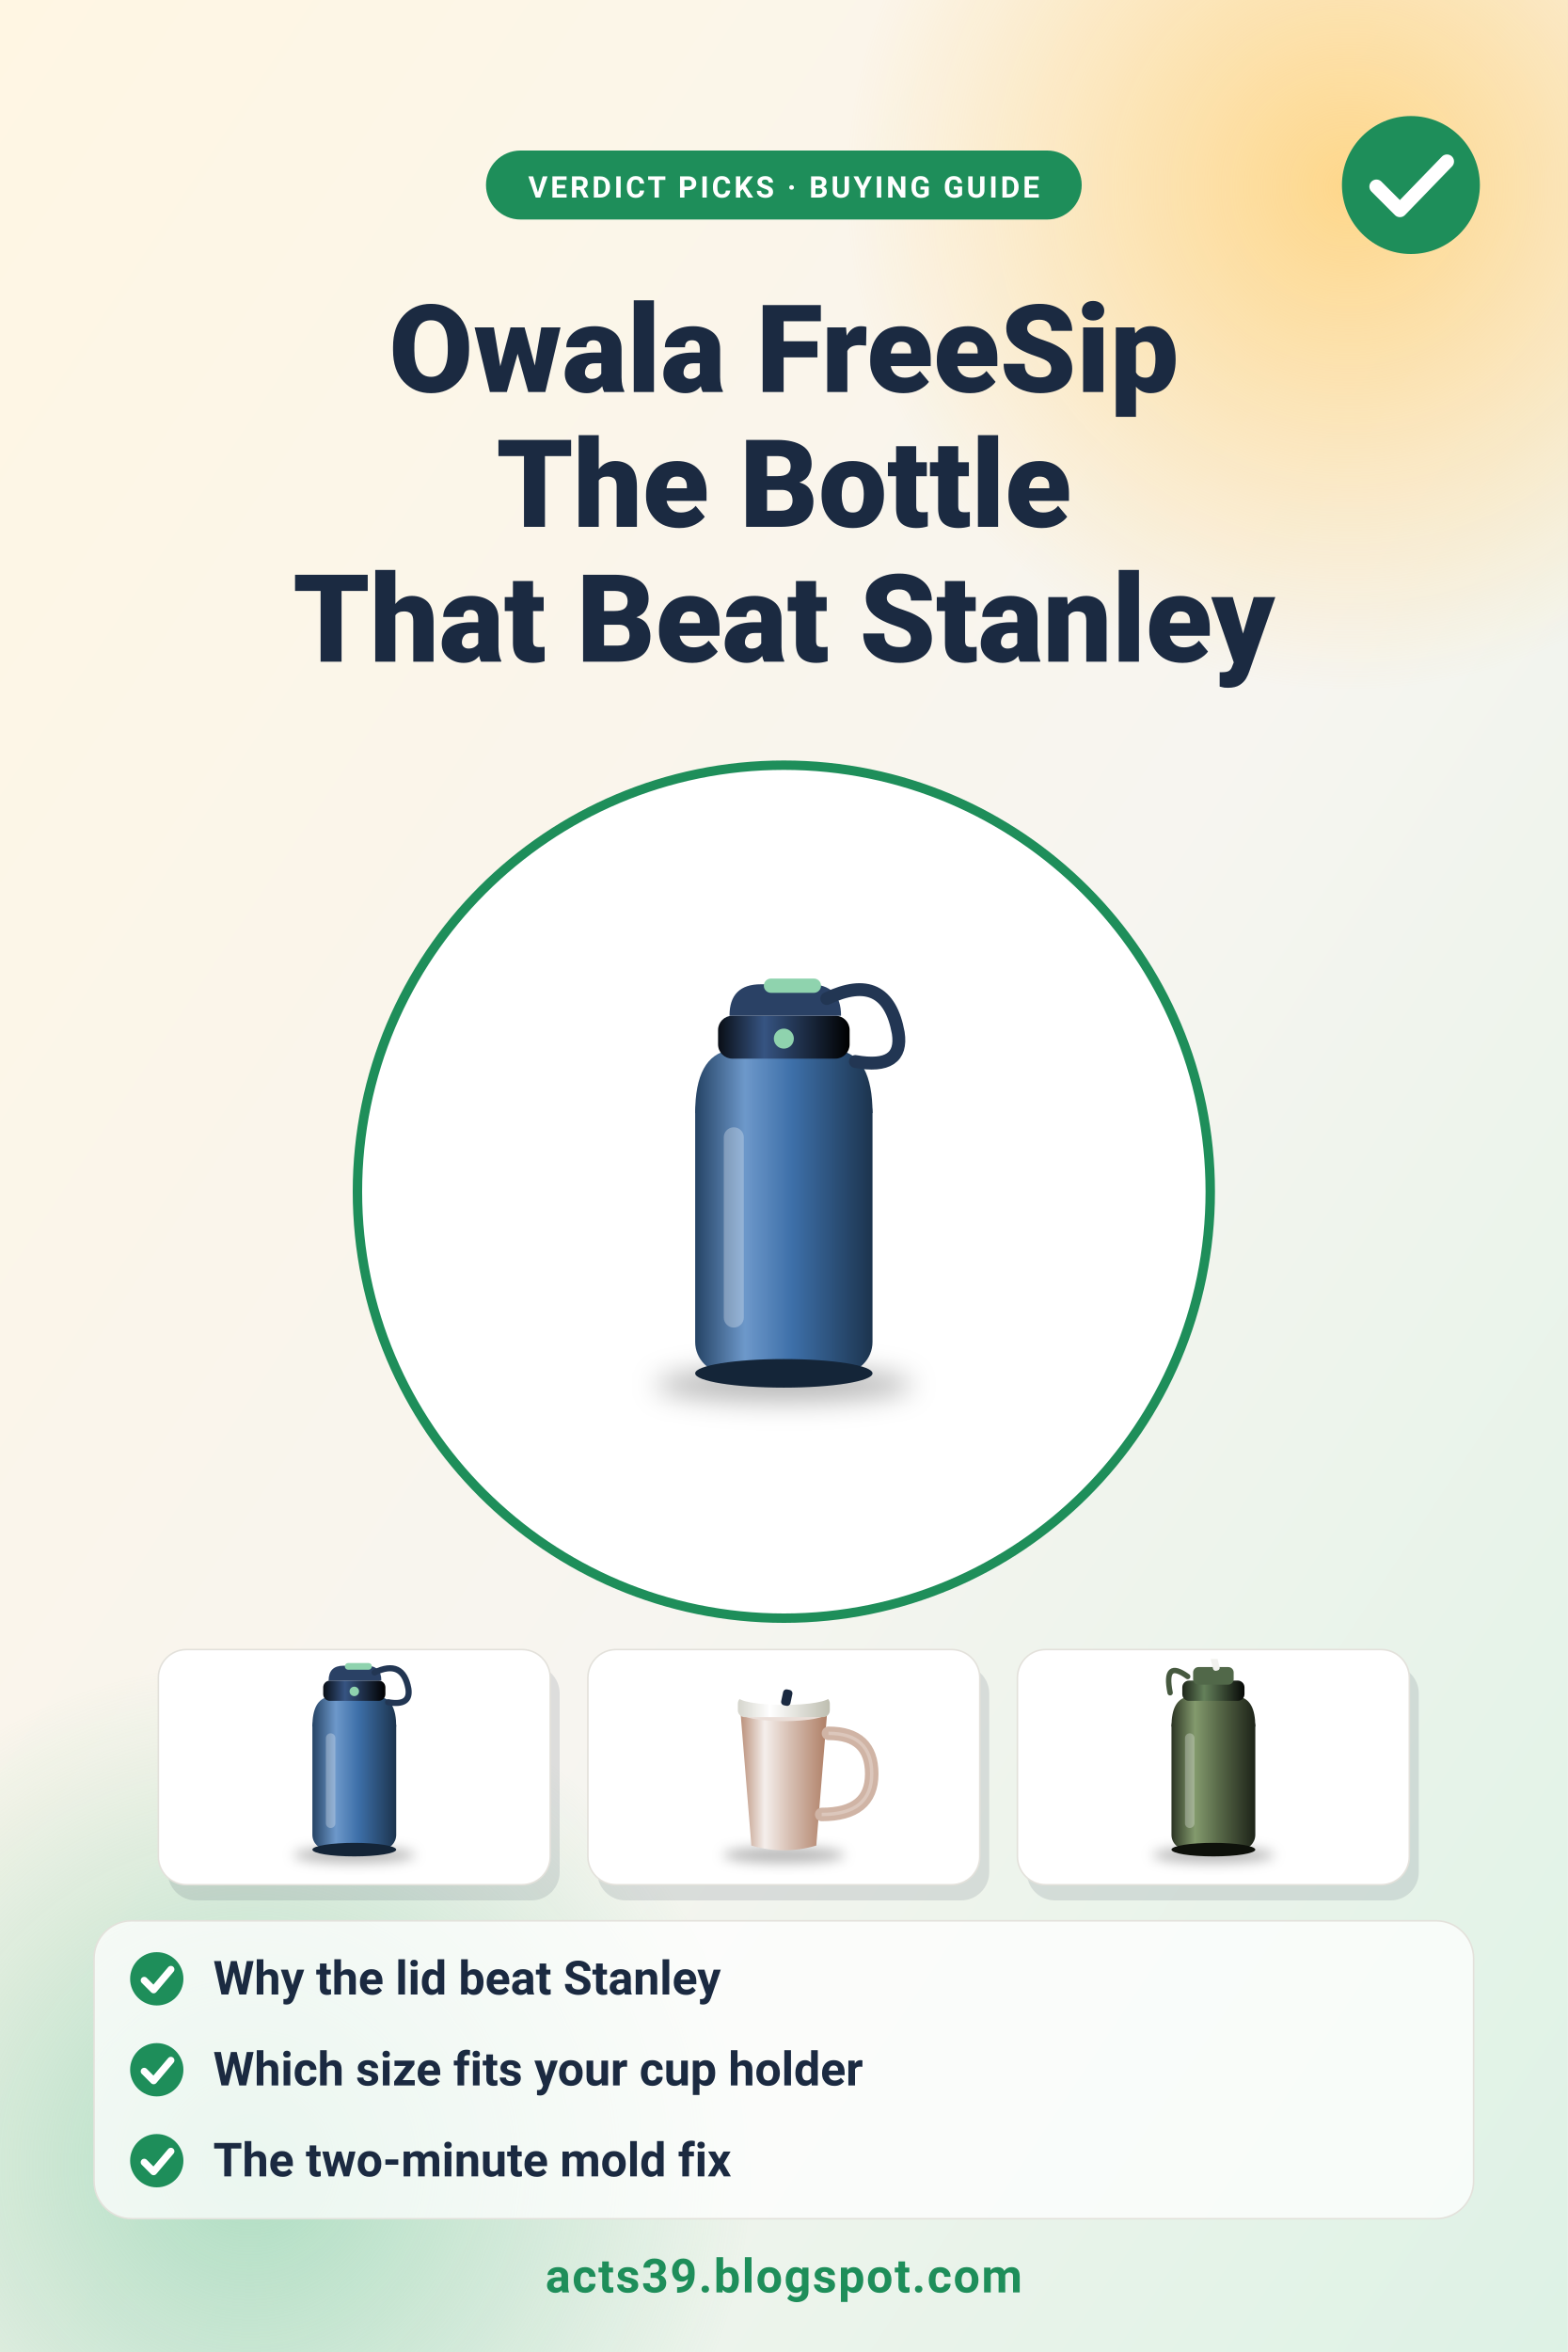
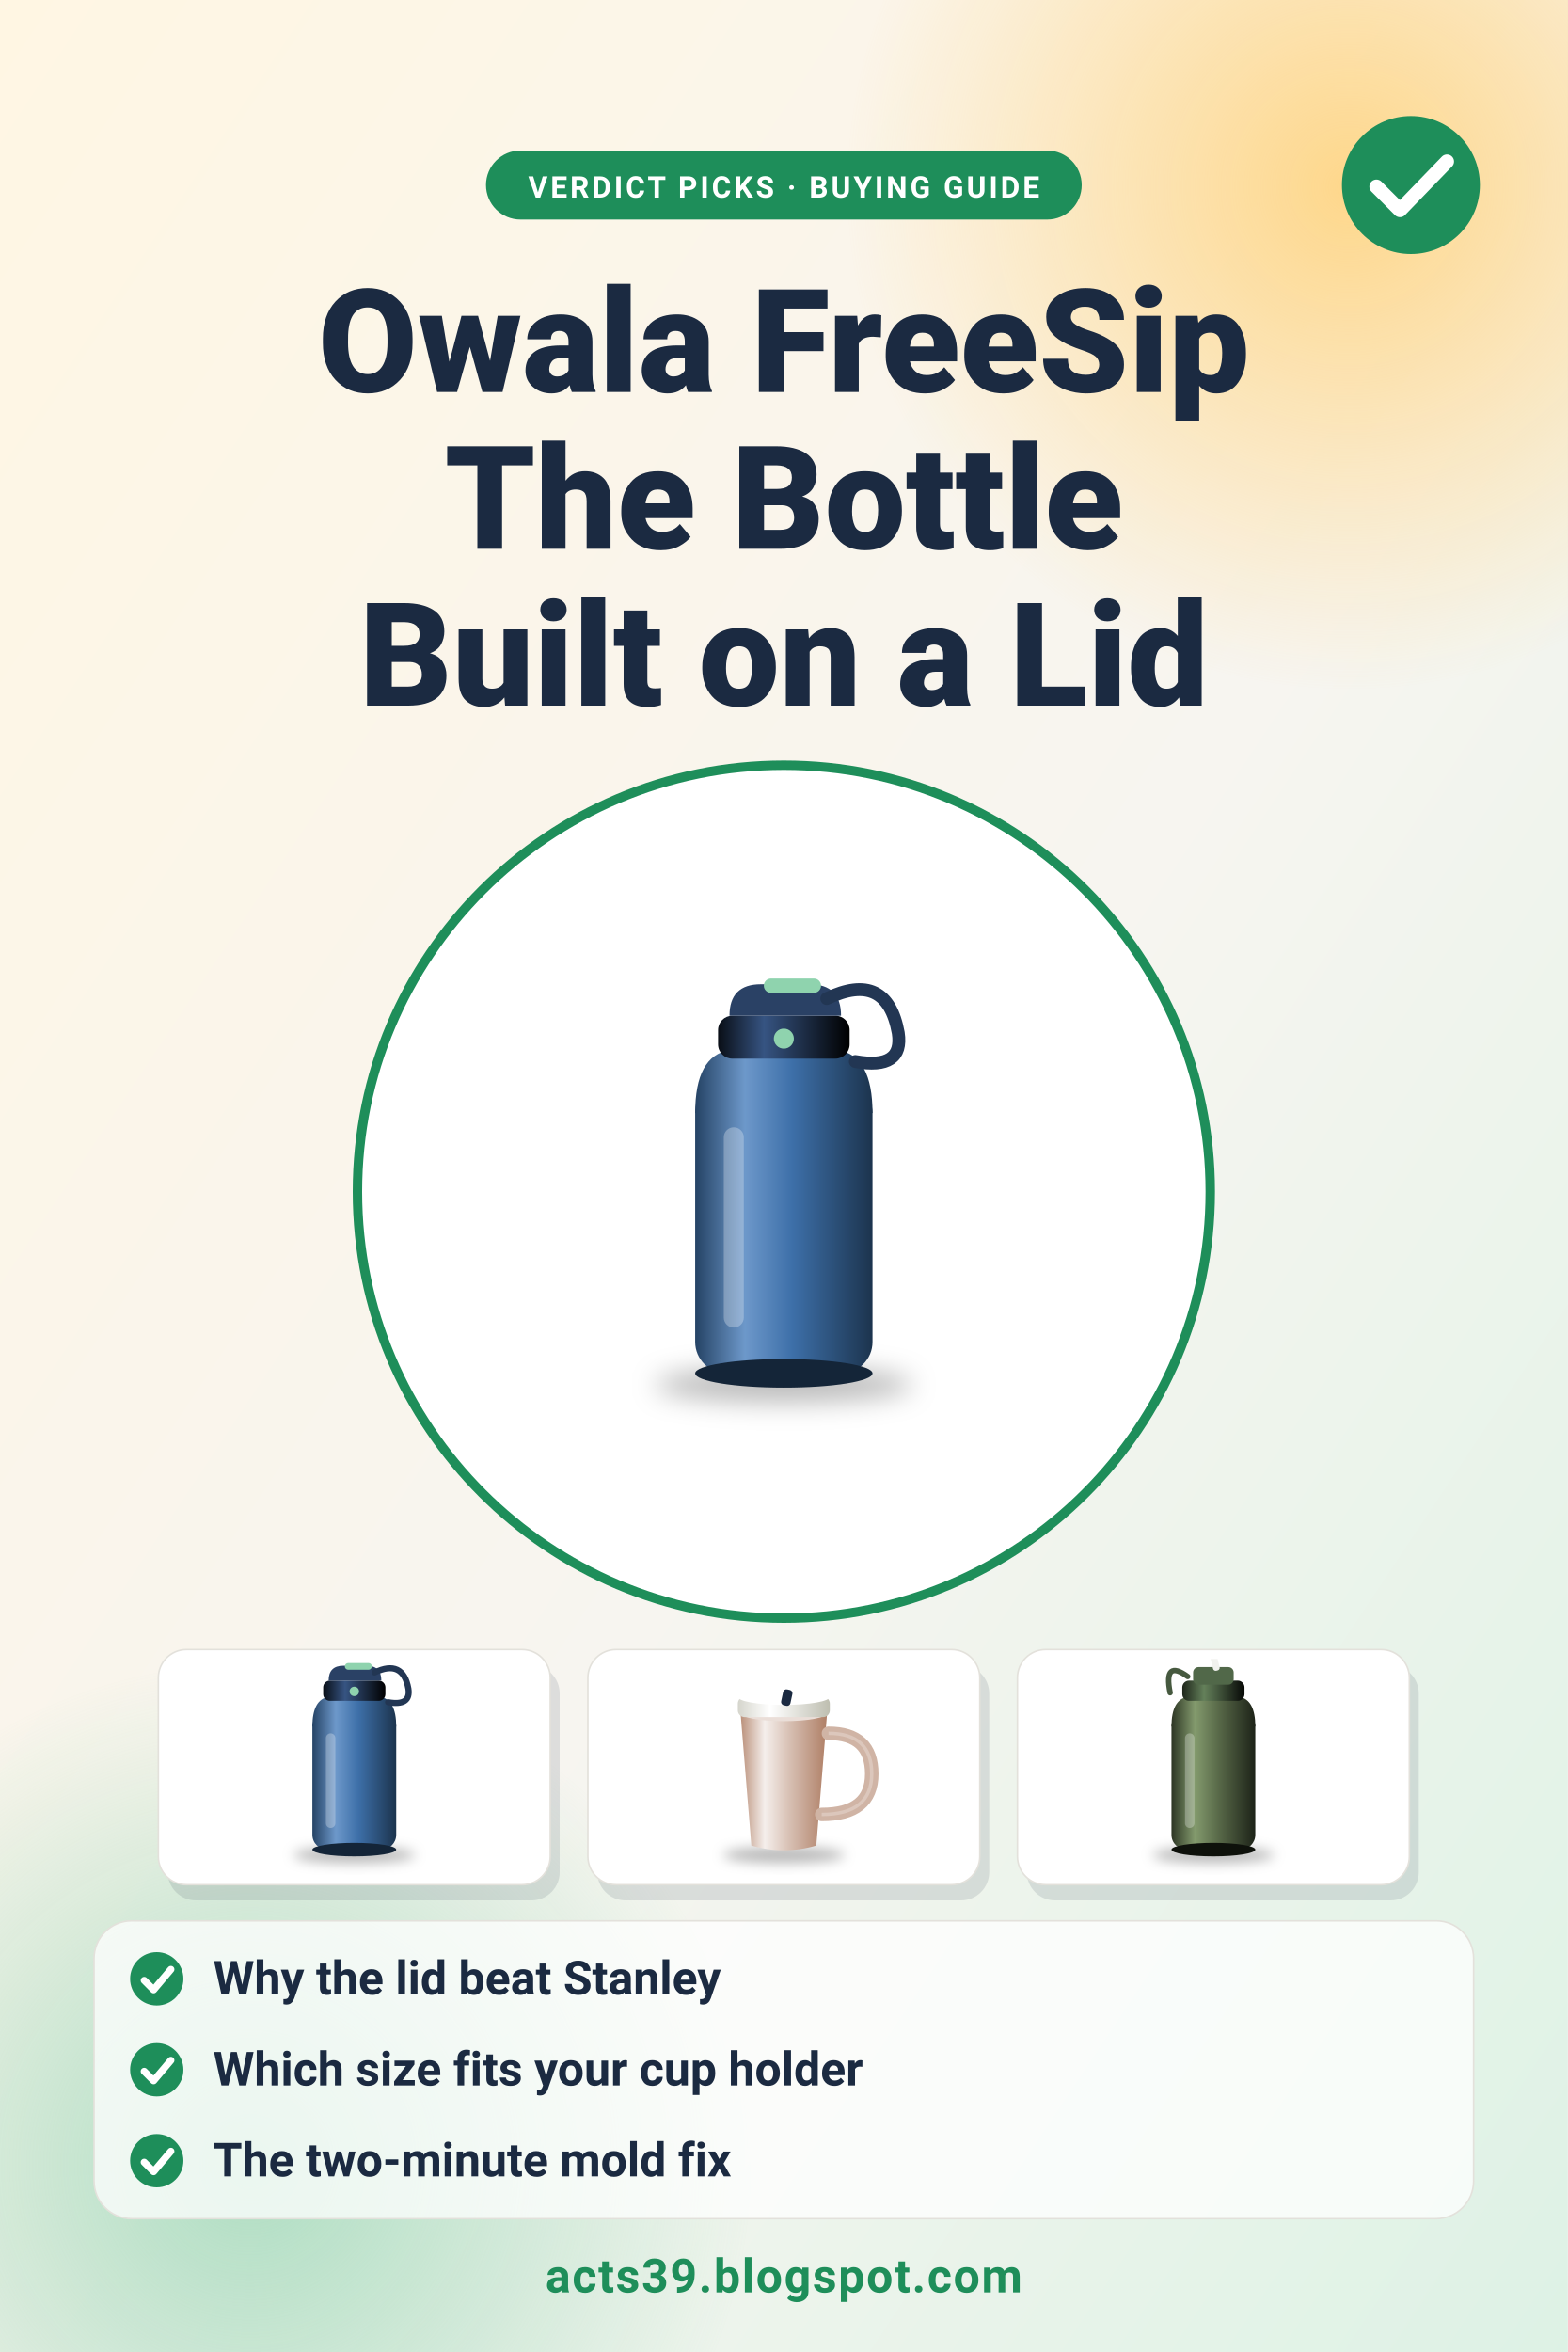
- <svg xmlns="http://www.w3.org/2000/svg" viewBox="0 0 1000 1500" role="img" aria-label="Owala FreeSip review — Verdict Picks best-seller story">
+ <svg xmlns="http://www.w3.org/2000/svg" viewBox="0 0 1000 1500" role="img" aria-label="Owala FreeSip review by Verdict Picks: the sip-or-chug lid, which size fits your cup holder, the two-minute mold fix.">
  <defs>
    <linearGradient id="bp-bg" x1="0" y1="0" x2="1" y2="1">
      <stop offset="0" stop-color="#FFF6E3" />
      <stop offset="0.55" stop-color="#F7F5F0" />
      <stop offset="1" stop-color="#DDF2E5" />
    </linearGradient>
    <radialGradient id="bp-sun" cx="50%" cy="50%" r="50%">
      <stop offset="0" stop-color="#FFD27A" stop-opacity="0.85" />
      <stop offset="1" stop-color="#FFD27A" stop-opacity="0" />
    </radialGradient>
    <radialGradient id="bp-leaf" cx="50%" cy="50%" r="50%">
      <stop offset="0" stop-color="#8FD3AE" stop-opacity="0.7" />
      <stop offset="1" stop-color="#8FD3AE" stop-opacity="0" />
    </radialGradient>
  </defs>
  <rect width="1000" height="1500" fill="url(#bp-bg)" />
  <circle cx="860" cy="120" r="320" fill="url(#bp-sun)" />
  <circle cx="160" cy="1380" r="320" fill="url(#bp-leaf)" />
  <g font-family="-apple-system,Segoe UI,Roboto,Helvetica,Arial,sans-serif">
    <rect x="310" y="96" width="380" height="44" rx="22" fill="#1E8E5A" />
    <text x="500" y="126" text-anchor="middle" font-size="19" font-weight="700" fill="#fff" letter-spacing="1.8">VERDICT PICKS · BUYING GUIDE</text>
-     <text x="500" y="250" text-anchor="middle" font-size="78" font-weight="800" fill="#1B2A41">Owala FreeSip</text>
-     <text x="500" y="336" text-anchor="middle" font-size="78" font-weight="800" fill="#1B2A41">The Bottle</text>
-     <text x="500" y="422" text-anchor="middle" font-size="78" font-weight="800" fill="#1B2A41">That Beat Stanley</text>
+     <text x="500" y="250" text-anchor="middle" font-size="92" font-weight="800" fill="#1B2A41">Owala FreeSip</text>
+     <text x="500" y="350" text-anchor="middle" font-size="92" font-weight="800" fill="#1B2A41">The Bottle</text>
+     <text x="500" y="450" text-anchor="middle" font-size="92" font-weight="800" fill="#1B2A41">Built on a Lid</text>
  </g>
  <circle cx="500" cy="760" r="272" fill="#fff" />
  <circle cx="500" cy="760" r="272" fill="none" stroke="#1E8E5A" stroke-width="6" />
  <g transform="translate(226.3158 582.1053) scale(0.9122807)">
    <defs>
      <radialGradient id="bphero-bg" cx="50%" cy="38%" r="72%">
        <stop offset="0" stop-color="#ffffff" />
        <stop offset="0.7" stop-color="#f3f3f1" />
        <stop offset="1" stop-color="#e4e4e1" />
      </radialGradient>
      <filter id="bphero-blur" x="-30%" y="-80%" width="160%" height="300%">
        <feGaussianBlur stdDeviation="9" />
      </filter>
      <filter id="bphero-soft" x="-20%" y="-20%" width="140%" height="140%">
        <feGaussianBlur stdDeviation="2.2" />
      </filter>
      <filter id="bphero-glow" x="-50%" y="-50%" width="200%" height="200%">
        <feGaussianBlur stdDeviation="5" />
      </filter>
      <linearGradient id="bphero-front" x1="0" y1="0" x2="0.35" y2="1">
        <stop offset="0" stop-color="#5688c2" />
        <stop offset="0.55" stop-color="#3D6FA8" />
        <stop offset="1" stop-color="#315986" />
      </linearGradient>
      <linearGradient id="bphero-side" x1="0" y1="0" x2="1" y2="1">
        <stop offset="0" stop-color="#356092" />
        <stop offset="1" stop-color="#223e5d" />
      </linearGradient>
      <linearGradient id="bphero-top" x1="0" y1="0" x2="1" y2="1">
        <stop offset="0" stop-color="#8badd5" />
        <stop offset="1" stop-color="#477ebc" />
      </linearGradient>
      <radialGradient id="bphero-dome" cx="38%" cy="32%" r="75%">
        <stop offset="0" stop-color="#83a8d2" />
        <stop offset="0.6" stop-color="#3D6FA8" />
        <stop offset="1" stop-color="#2a4c74" />
      </radialGradient>
      <linearGradient id="bphero-gloss" x1="0" y1="0" x2="1" y2="1">
        <stop offset="0" stop-color="#ffffff" stop-opacity="0.55" />
        <stop offset="0.5" stop-color="#ffffff" stop-opacity="0.05" />
        <stop offset="1" stop-color="#ffffff" stop-opacity="0" />
      </linearGradient>
      <linearGradient id="bphero-screen" x1="0" y1="0" x2="1" y2="1">
        <stop offset="0" stop-color="#1d2a3a" />
        <stop offset="1" stop-color="#060a10" />
      </linearGradient>
      <linearGradient id="bphero-metal" x1="0" y1="0" x2="1" y2="0">
        <stop offset="0" stop-color="#d9d9d6" />
        <stop offset="0.35" stop-color="#f4f4f2" />
        <stop offset="0.65" stop-color="#bdbdb9" />
        <stop offset="1" stop-color="#e6e6e3" />
      </linearGradient>
      <linearGradient id="bphero-accent" x1="0" y1="0" x2="0" y2="1">
        <stop offset="0" stop-color="#c6e9d6" />
        <stop offset="1" stop-color="#63c28e" />
      </linearGradient>
      <linearGradient id="bphero-lens" x1="0" y1="0" x2="1" y2="1">
        <stop offset="0" stop-color="#5a6470" />
        <stop offset="0.45" stop-color="#1c2129" />
        <stop offset="0.55" stop-color="#2b323c" />
        <stop offset="1" stop-color="#0c0f14" />
      </linearGradient>
    </defs>
    <ellipse cx="300" cy="330" rx="90" ry="12" fill="#000" opacity="0.28" filter="url(#bphero-blur)" />
    <linearGradient id="bphero-cyl" x1="0" y1="0" x2="1" y2="0">
      <stop offset="0" stop-color="#254365" />
      <stop offset="0.28" stop-color="#6d98ca" />
      <stop offset="0.55" stop-color="#3D6FA8" />
      <stop offset="1" stop-color="#1c344e" />
    </linearGradient>
    <linearGradient id="bphero-lidg" x1="0" y1="0" x2="1" y2="0">
      <stop offset="0" stop-color="#090e16" />
      <stop offset="0.35" stop-color="#365482" />
      <stop offset="1" stop-color="#000000" />
    </linearGradient>
    <rect x="238" y="118" width="124" height="204" rx="22" fill="url(#bphero-cyl)" />
    <ellipse cx="300" cy="322" rx="62" ry="10" fill="#142538" />
    <path d="M 238 140 Q 238 100 262 96 L 338 96 Q 362 100 362 140" fill="url(#bphero-cyl)" />
    <rect x="254" y="72" width="92" height="30" rx="10" fill="url(#bphero-lidg)" />
    <path d="M 262 72 Q 262 50 284 50 L 318 50 Q 340 50 340 72 Z" fill="#2a4165" />
    <rect x="286" y="46" width="40" height="10" rx="5" fill="#8FD3AE" />
    <path d="M 330 60 Q 372 40 380 84 Q 384 110 350 104" fill="none" stroke="#223653" stroke-width="9" stroke-linecap="round" />
    <circle cx="300" cy="88" r="7" fill="#8FD3AE" />
    <rect x="258" y="150" width="14" height="140" rx="7" fill="#fff" opacity="0.28" />
  </g>
  <g transform="translate(101.0 1052)">
    <rect x="6" y="10" width="250" height="150" rx="18" fill="#1B2A41" opacity="0.12" />
    <rect width="250" height="150" rx="18" fill="#fff" />
    <rect width="250" height="150" rx="18" fill="none" stroke="#E3E1DB" />
    <svg x="8" y="6" width="234" height="138" viewBox="60 40 480 320" preserveAspectRatio="xMidYMid meet">
      <g transform="translate(0 0) scale(1.0)">
        <defs>
          <radialGradient id="pfreesip-bg" cx="50%" cy="38%" r="72%">
            <stop offset="0" stop-color="#ffffff" />
            <stop offset="0.7" stop-color="#f3f3f1" />
            <stop offset="1" stop-color="#e4e4e1" />
          </radialGradient>
          <filter id="pfreesip-blur" x="-30%" y="-80%" width="160%" height="300%">
            <feGaussianBlur stdDeviation="9" />
          </filter>
          <filter id="pfreesip-soft" x="-20%" y="-20%" width="140%" height="140%">
            <feGaussianBlur stdDeviation="2.2" />
          </filter>
          <filter id="pfreesip-glow" x="-50%" y="-50%" width="200%" height="200%">
            <feGaussianBlur stdDeviation="5" />
          </filter>
          <linearGradient id="pfreesip-front" x1="0" y1="0" x2="0.35" y2="1">
            <stop offset="0" stop-color="#5688c2" />
            <stop offset="0.55" stop-color="#3D6FA8" />
            <stop offset="1" stop-color="#315986" />
          </linearGradient>
          <linearGradient id="pfreesip-side" x1="0" y1="0" x2="1" y2="1">
            <stop offset="0" stop-color="#356092" />
            <stop offset="1" stop-color="#223e5d" />
          </linearGradient>
          <linearGradient id="pfreesip-top" x1="0" y1="0" x2="1" y2="1">
            <stop offset="0" stop-color="#8badd5" />
            <stop offset="1" stop-color="#477ebc" />
          </linearGradient>
          <radialGradient id="pfreesip-dome" cx="38%" cy="32%" r="75%">
            <stop offset="0" stop-color="#83a8d2" />
            <stop offset="0.6" stop-color="#3D6FA8" />
            <stop offset="1" stop-color="#2a4c74" />
          </radialGradient>
          <linearGradient id="pfreesip-gloss" x1="0" y1="0" x2="1" y2="1">
            <stop offset="0" stop-color="#ffffff" stop-opacity="0.55" />
            <stop offset="0.5" stop-color="#ffffff" stop-opacity="0.05" />
            <stop offset="1" stop-color="#ffffff" stop-opacity="0" />
          </linearGradient>
          <linearGradient id="pfreesip-screen" x1="0" y1="0" x2="1" y2="1">
            <stop offset="0" stop-color="#1d2a3a" />
            <stop offset="1" stop-color="#060a10" />
          </linearGradient>
          <linearGradient id="pfreesip-metal" x1="0" y1="0" x2="1" y2="0">
            <stop offset="0" stop-color="#d9d9d6" />
            <stop offset="0.35" stop-color="#f4f4f2" />
            <stop offset="0.65" stop-color="#bdbdb9" />
            <stop offset="1" stop-color="#e6e6e3" />
          </linearGradient>
          <linearGradient id="pfreesip-accent" x1="0" y1="0" x2="0" y2="1">
            <stop offset="0" stop-color="#c6e9d6" />
            <stop offset="1" stop-color="#63c28e" />
          </linearGradient>
          <linearGradient id="pfreesip-lens" x1="0" y1="0" x2="1" y2="1">
            <stop offset="0" stop-color="#5a6470" />
            <stop offset="0.45" stop-color="#1c2129" />
            <stop offset="0.55" stop-color="#2b323c" />
            <stop offset="1" stop-color="#0c0f14" />
          </linearGradient>
        </defs>
        <ellipse cx="300" cy="330" rx="90" ry="12" fill="#000" opacity="0.28" filter="url(#pfreesip-blur)" />
        <linearGradient id="pfreesip-cyl" x1="0" y1="0" x2="1" y2="0">
          <stop offset="0" stop-color="#254365" />
          <stop offset="0.28" stop-color="#6d98ca" />
          <stop offset="0.55" stop-color="#3D6FA8" />
          <stop offset="1" stop-color="#1c344e" />
        </linearGradient>
        <linearGradient id="pfreesip-lidg" x1="0" y1="0" x2="1" y2="0">
          <stop offset="0" stop-color="#090e16" />
          <stop offset="0.35" stop-color="#365482" />
          <stop offset="1" stop-color="#000000" />
        </linearGradient>
        <rect x="238" y="118" width="124" height="204" rx="22" fill="url(#pfreesip-cyl)" />
        <ellipse cx="300" cy="322" rx="62" ry="10" fill="#142538" />
        <path d="M 238 140 Q 238 100 262 96 L 338 96 Q 362 100 362 140" fill="url(#pfreesip-cyl)" />
        <rect x="254" y="72" width="92" height="30" rx="10" fill="url(#pfreesip-lidg)" />
        <path d="M 262 72 Q 262 50 284 50 L 318 50 Q 340 50 340 72 Z" fill="#2a4165" />
        <rect x="286" y="46" width="40" height="10" rx="5" fill="#8FD3AE" />
        <path d="M 330 60 Q 372 40 380 84 Q 384 110 350 104" fill="none" stroke="#223653" stroke-width="9" stroke-linecap="round" />
        <circle cx="300" cy="88" r="7" fill="#8FD3AE" />
        <rect x="258" y="150" width="14" height="140" rx="7" fill="#fff" opacity="0.28" />
      </g>
    </svg>
  </g>
  <g transform="translate(375.0 1052)">
    <rect x="6" y="10" width="250" height="150" rx="18" fill="#1B2A41" opacity="0.12" />
    <rect width="250" height="150" rx="18" fill="#fff" />
    <rect width="250" height="150" rx="18" fill="none" stroke="#E3E1DB" />
    <svg x="8" y="6" width="234" height="138" viewBox="60 40 480 320" preserveAspectRatio="xMidYMid meet">
      <g transform="translate(0 0) scale(1.0)">
        <defs>
          <radialGradient id="pstanley-bg" cx="50%" cy="38%" r="72%">
            <stop offset="0" stop-color="#ffffff" />
            <stop offset="0.7" stop-color="#f3f3f1" />
            <stop offset="1" stop-color="#e4e4e1" />
          </radialGradient>
          <filter id="pstanley-blur" x="-30%" y="-80%" width="160%" height="300%">
            <feGaussianBlur stdDeviation="9" />
          </filter>
          <filter id="pstanley-soft" x="-20%" y="-20%" width="140%" height="140%">
            <feGaussianBlur stdDeviation="2.2" />
          </filter>
          <filter id="pstanley-glow" x="-50%" y="-50%" width="200%" height="200%">
            <feGaussianBlur stdDeviation="5" />
          </filter>
          <linearGradient id="pstanley-front" x1="0" y1="0" x2="0.35" y2="1">
            <stop offset="0" stop-color="#eaded8" />
            <stop offset="0.55" stop-color="#D9C2B6" />
            <stop offset="1" stop-color="#c9a998" />
          </linearGradient>
          <linearGradient id="pstanley-side" x1="0" y1="0" x2="1" y2="1">
            <stop offset="0" stop-color="#cfb1a2" />
            <stop offset="1" stop-color="#b68a73" />
          </linearGradient>
          <linearGradient id="pstanley-top" x1="0" y1="0" x2="1" y2="1">
            <stop offset="0" stop-color="#ffffff" />
            <stop offset="1" stop-color="#e3d3ca" />
          </linearGradient>
          <radialGradient id="pstanley-dome" cx="38%" cy="32%" r="75%">
            <stop offset="0" stop-color="#ffffff" />
            <stop offset="0.6" stop-color="#D9C2B6" />
            <stop offset="1" stop-color="#c19b87" />
          </radialGradient>
          <linearGradient id="pstanley-gloss" x1="0" y1="0" x2="1" y2="1">
            <stop offset="0" stop-color="#ffffff" stop-opacity="0.55" />
            <stop offset="0.5" stop-color="#ffffff" stop-opacity="0.05" />
            <stop offset="1" stop-color="#ffffff" stop-opacity="0" />
          </linearGradient>
          <linearGradient id="pstanley-screen" x1="0" y1="0" x2="1" y2="1">
            <stop offset="0" stop-color="#1d2a3a" />
            <stop offset="1" stop-color="#060a10" />
          </linearGradient>
          <linearGradient id="pstanley-metal" x1="0" y1="0" x2="1" y2="0">
            <stop offset="0" stop-color="#d9d9d6" />
            <stop offset="0.35" stop-color="#f4f4f2" />
            <stop offset="0.65" stop-color="#bdbdb9" />
            <stop offset="1" stop-color="#e6e6e3" />
          </linearGradient>
          <linearGradient id="pstanley-accent" x1="0" y1="0" x2="0" y2="1">
            <stop offset="0" stop-color="#314d77" />
            <stop offset="1" stop-color="#090e16" />
          </linearGradient>
          <linearGradient id="pstanley-lens" x1="0" y1="0" x2="1" y2="1">
            <stop offset="0" stop-color="#5a6470" />
            <stop offset="0.45" stop-color="#1c2129" />
            <stop offset="0.55" stop-color="#2b323c" />
            <stop offset="1" stop-color="#0c0f14" />
          </linearGradient>
        </defs>
        <ellipse cx="300" cy="330" rx="90" ry="12" fill="#000" opacity="0.28" filter="url(#pstanley-blur)" />
        <linearGradient id="pstanley-cyl" x1="0" y1="0" x2="1" y2="0">
          <stop offset="0" stop-color="#ba907a" />
          <stop offset="0.28" stop-color="#f5efec" />
          <stop offset="0.55" stop-color="#D9C2B6" />
          <stop offset="1" stop-color="#af7f66" />
        </linearGradient>
        <linearGradient id="pstanley-lidg" x1="0" y1="0" x2="1" y2="0">
          <stop offset="0" stop-color="#d5d5cc" />
          <stop offset="0.35" stop-color="#ffffff" />
          <stop offset="1" stop-color="#bebeb0" />
        </linearGradient>
        <path d="M 236 120 L 364 120 L 348 316 Q 300 330 252 316 Z" fill="url(#pstanley-cyl)" />
        <ellipse cx="300" cy="120" rx="64" ry="12" fill="#eaded8" />
        <rect x="232" y="96" width="136" height="30" rx="10" fill="url(#pstanley-lidg)" />
        <ellipse cx="300" cy="96" rx="68" ry="12" fill="#ffffff" />
        <rect x="300" y="84" width="14" height="24" rx="5" fill="#1B2A41" transform="rotate(12 300 84)" />
        <path d="M 366 150 Q 430 150 430 210 Q 430 270 356 270" fill="none" stroke="#d0b4a5" stroke-width="20" stroke-linecap="round" />
        <path d="M 366 150 Q 430 150 430 210 Q 430 270 356 270" fill="none" stroke="#fff" stroke-opacity="0.25" stroke-width="5" />
      </g>
    </svg>
  </g>
  <g transform="translate(649.0 1052)">
    <rect x="6" y="10" width="250" height="150" rx="18" fill="#1B2A41" opacity="0.12" />
    <rect width="250" height="150" rx="18" fill="#fff" />
    <rect width="250" height="150" rx="18" fill="none" stroke="#E3E1DB" />
    <svg x="8" y="6" width="234" height="138" viewBox="60 40 480 320" preserveAspectRatio="xMidYMid meet">
      <g transform="translate(0 0) scale(1.0)">
        <defs>
          <radialGradient id="pyeti-bg" cx="50%" cy="38%" r="72%">
            <stop offset="0" stop-color="#ffffff" />
            <stop offset="0.7" stop-color="#f3f3f1" />
            <stop offset="1" stop-color="#e4e4e1" />
          </radialGradient>
          <filter id="pyeti-blur" x="-30%" y="-80%" width="160%" height="300%">
            <feGaussianBlur stdDeviation="9" />
          </filter>
          <filter id="pyeti-soft" x="-20%" y="-20%" width="140%" height="140%">
            <feGaussianBlur stdDeviation="2.2" />
          </filter>
          <filter id="pyeti-glow" x="-50%" y="-50%" width="200%" height="200%">
            <feGaussianBlur stdDeviation="5" />
          </filter>
          <linearGradient id="pyeti-front" x1="0" y1="0" x2="0.35" y2="1">
            <stop offset="0" stop-color="#73895f" />
            <stop offset="0.55" stop-color="#5A6B4A" />
            <stop offset="1" stop-color="#435037" />
          </linearGradient>
          <linearGradient id="pyeti-side" x1="0" y1="0" x2="1" y2="1">
            <stop offset="0" stop-color="#4b593d" />
            <stop offset="1" stop-color="#272f20" />
          </linearGradient>
          <linearGradient id="pyeti-top" x1="0" y1="0" x2="1" y2="1">
            <stop offset="0" stop-color="#97ab85" />
            <stop offset="1" stop-color="#697d57" />
          </linearGradient>
          <radialGradient id="pyeti-dome" cx="38%" cy="32%" r="75%">
            <stop offset="0" stop-color="#92a67f" />
            <stop offset="0.6" stop-color="#5A6B4A" />
            <stop offset="1" stop-color="#36412d" />
          </radialGradient>
          <linearGradient id="pyeti-gloss" x1="0" y1="0" x2="1" y2="1">
            <stop offset="0" stop-color="#ffffff" stop-opacity="0.55" />
            <stop offset="0.5" stop-color="#ffffff" stop-opacity="0.05" />
            <stop offset="1" stop-color="#ffffff" stop-opacity="0" />
          </linearGradient>
          <linearGradient id="pyeti-screen" x1="0" y1="0" x2="1" y2="1">
            <stop offset="0" stop-color="#1d2a3a" />
            <stop offset="1" stop-color="#060a10" />
          </linearGradient>
          <linearGradient id="pyeti-metal" x1="0" y1="0" x2="1" y2="0">
            <stop offset="0" stop-color="#d9d9d6" />
            <stop offset="0.35" stop-color="#f4f4f2" />
            <stop offset="0.65" stop-color="#bdbdb9" />
            <stop offset="1" stop-color="#e6e6e3" />
          </linearGradient>
          <linearGradient id="pyeti-accent" x1="0" y1="0" x2="0" y2="1">
            <stop offset="0" stop-color="#ffffff" />
            <stop offset="1" stop-color="#d5d5cc" />
          </linearGradient>
          <linearGradient id="pyeti-lens" x1="0" y1="0" x2="1" y2="1">
            <stop offset="0" stop-color="#5a6470" />
            <stop offset="0.45" stop-color="#1c2129" />
            <stop offset="0.55" stop-color="#2b323c" />
            <stop offset="1" stop-color="#0c0f14" />
          </linearGradient>
        </defs>
        <ellipse cx="300" cy="330" rx="90" ry="12" fill="#000" opacity="0.28" filter="url(#pyeti-blur)" />
        <linearGradient id="pyeti-cyl" x1="0" y1="0" x2="1" y2="0">
          <stop offset="0" stop-color="#2c3524" />
          <stop offset="0.28" stop-color="#839a6d" />
          <stop offset="0.55" stop-color="#5A6B4A" />
          <stop offset="1" stop-color="#1d2318" />
        </linearGradient>
        <linearGradient id="pyeti-lidg" x1="0" y1="0" x2="1" y2="0">
          <stop offset="0" stop-color="#1e261b" />
          <stop offset="0.35" stop-color="#64805a" />
          <stop offset="1" stop-color="#060806" />
        </linearGradient>
        <rect x="238" y="118" width="124" height="204" rx="22" fill="url(#pyeti-cyl)" />
        <ellipse cx="300" cy="322" rx="62" ry="10" fill="#0e110b" />
        <path d="M 238 140 Q 238 100 262 96 L 338 96 Q 362 100 362 140" fill="url(#pyeti-cyl)" />
        <rect x="254" y="72" width="92" height="30" rx="10" fill="url(#pyeti-lidg)" />
        <rect x="270" y="52" width="60" height="26" rx="8" fill="#516849" />
        <rect x="296" y="14" width="10" height="44" rx="4" fill="#F1F1EE" transform="rotate(-14 300 40)" />
        <path d="M 262 66 Q 226 40 236 90" fill="none" stroke="#46593f" stroke-width="8" stroke-linecap="round" />
        <rect x="258" y="150" width="14" height="140" rx="7" fill="#fff" opacity="0.28" />
      </g>
    </svg>
  </g>
  <g font-family="-apple-system,Segoe UI,Roboto,Helvetica,Arial,sans-serif">
    <rect x="60" y="1225" width="880" height="190" rx="24" fill="#fff" fill-opacity="0.75" stroke="#E3E1DB" />
    <g transform="translate(0 1262)">
      <circle cx="100" cy="0" r="17" fill="#1E8E5A" />
      <path d="M 92 1 L 98 7 L 109 -6" fill="none" stroke="#fff" stroke-width="4.5" stroke-linecap="round" stroke-linejoin="round" />
      <text x="136" y="10" font-size="30" font-weight="600" fill="#1B2A41">Why the lid beat Stanley</text>
    </g>
    <g transform="translate(0 1320)">
      <circle cx="100" cy="0" r="17" fill="#1E8E5A" />
      <path d="M 92 1 L 98 7 L 109 -6" fill="none" stroke="#fff" stroke-width="4.5" stroke-linecap="round" stroke-linejoin="round" />
      <text x="136" y="10" font-size="30" font-weight="600" fill="#1B2A41">Which size fits your cup holder</text>
    </g>
    <g transform="translate(0 1378)">
      <circle cx="100" cy="0" r="17" fill="#1E8E5A" />
      <path d="M 92 1 L 98 7 L 109 -6" fill="none" stroke="#fff" stroke-width="4.5" stroke-linecap="round" stroke-linejoin="round" />
      <text x="136" y="10" font-size="30" font-weight="600" fill="#1B2A41">The two-minute mold fix</text>
    </g>
    <text x="500" y="1462" text-anchor="middle" font-size="30" font-weight="700" fill="#1E8E5A" letter-spacing="1">acts39.blogspot.com</text>
  </g>
  <circle cx="900" cy="118" r="44" fill="#1E8E5A" />
  <path d="M 878 119 L 893 134 L 923 103" fill="none" stroke="#fff" stroke-width="9" stroke-linecap="round" stroke-linejoin="round" />
</svg>
